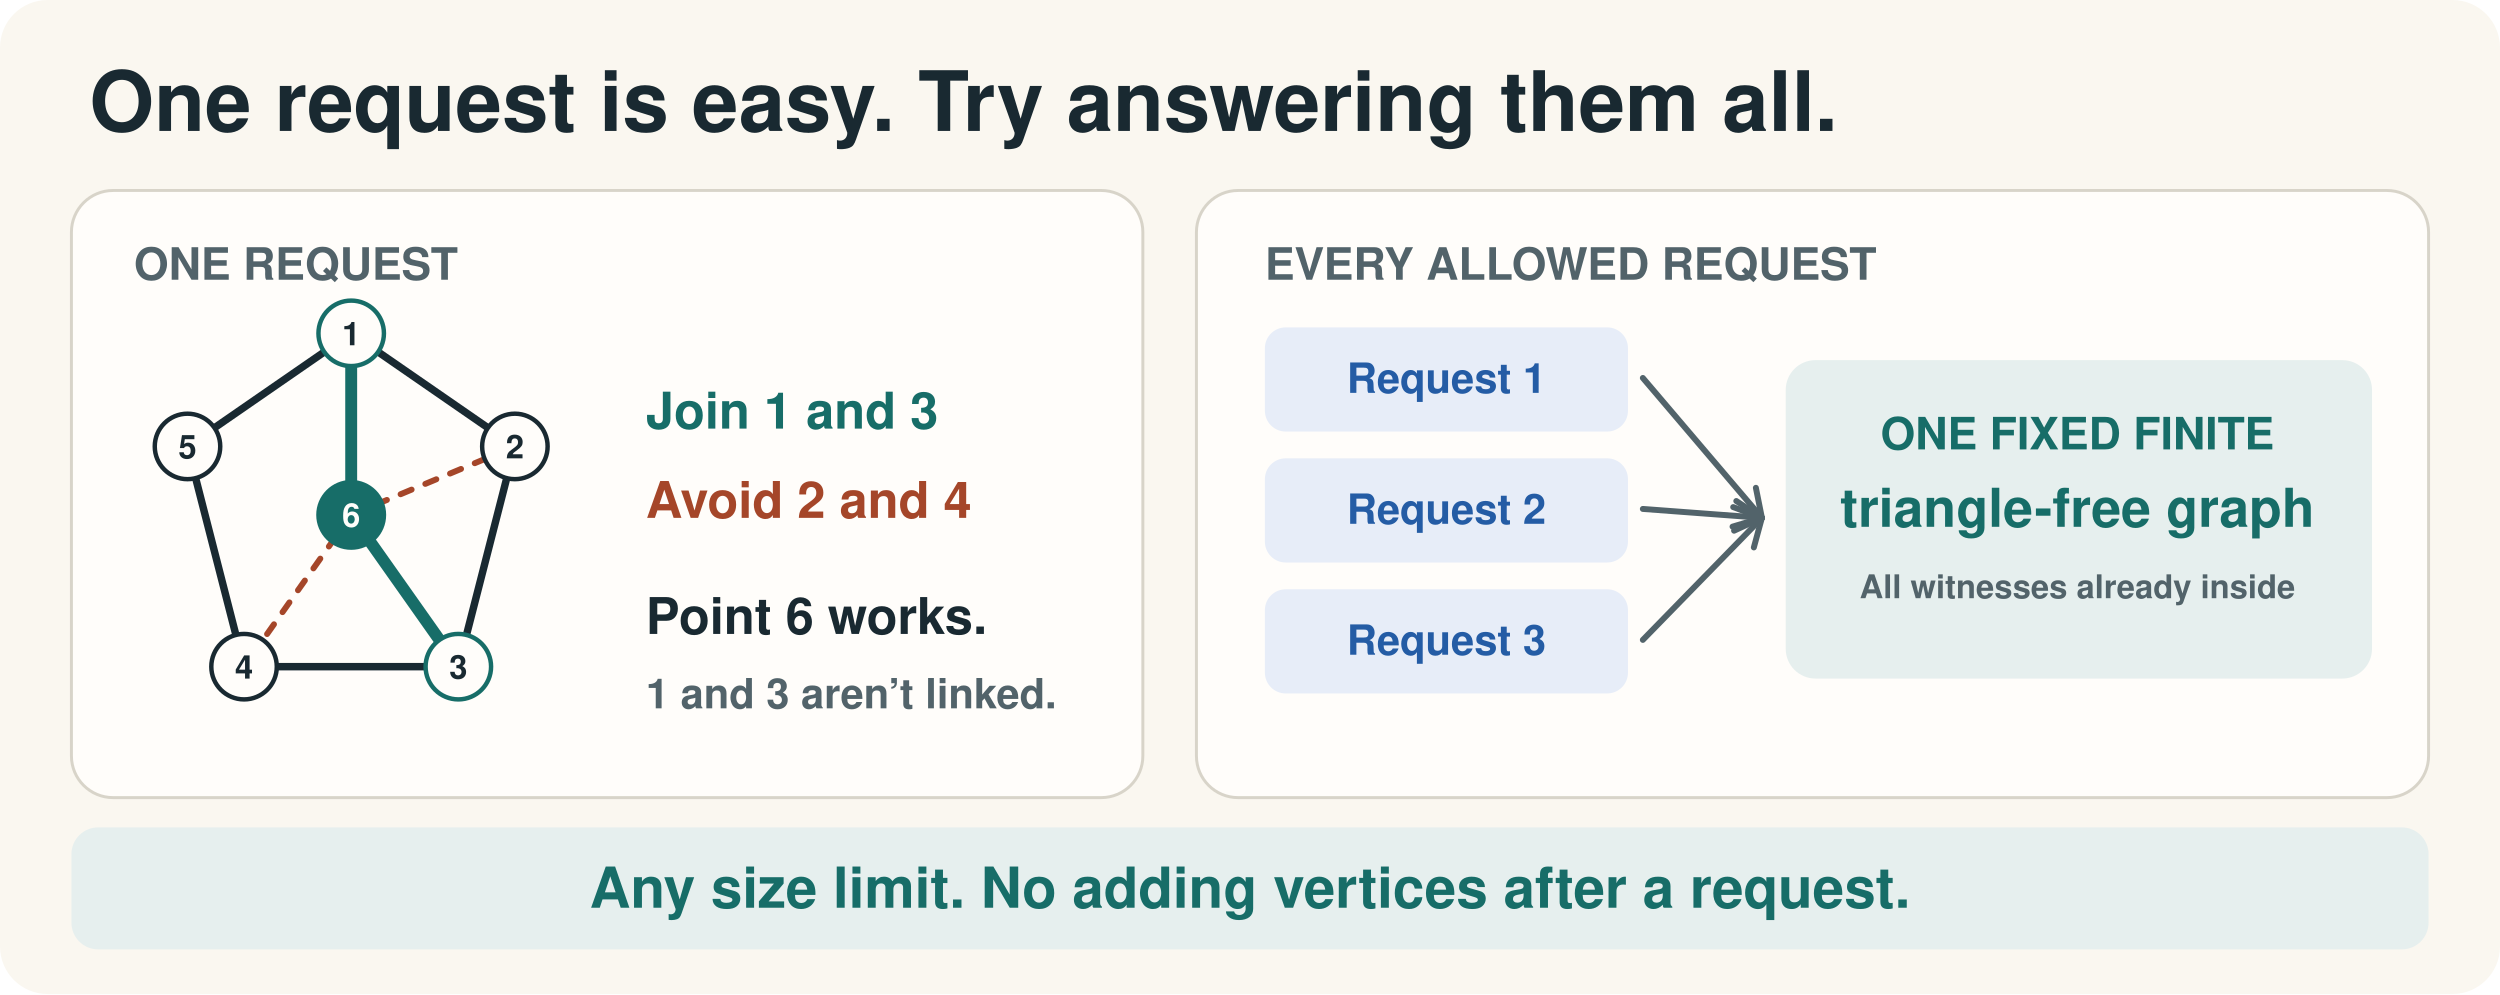
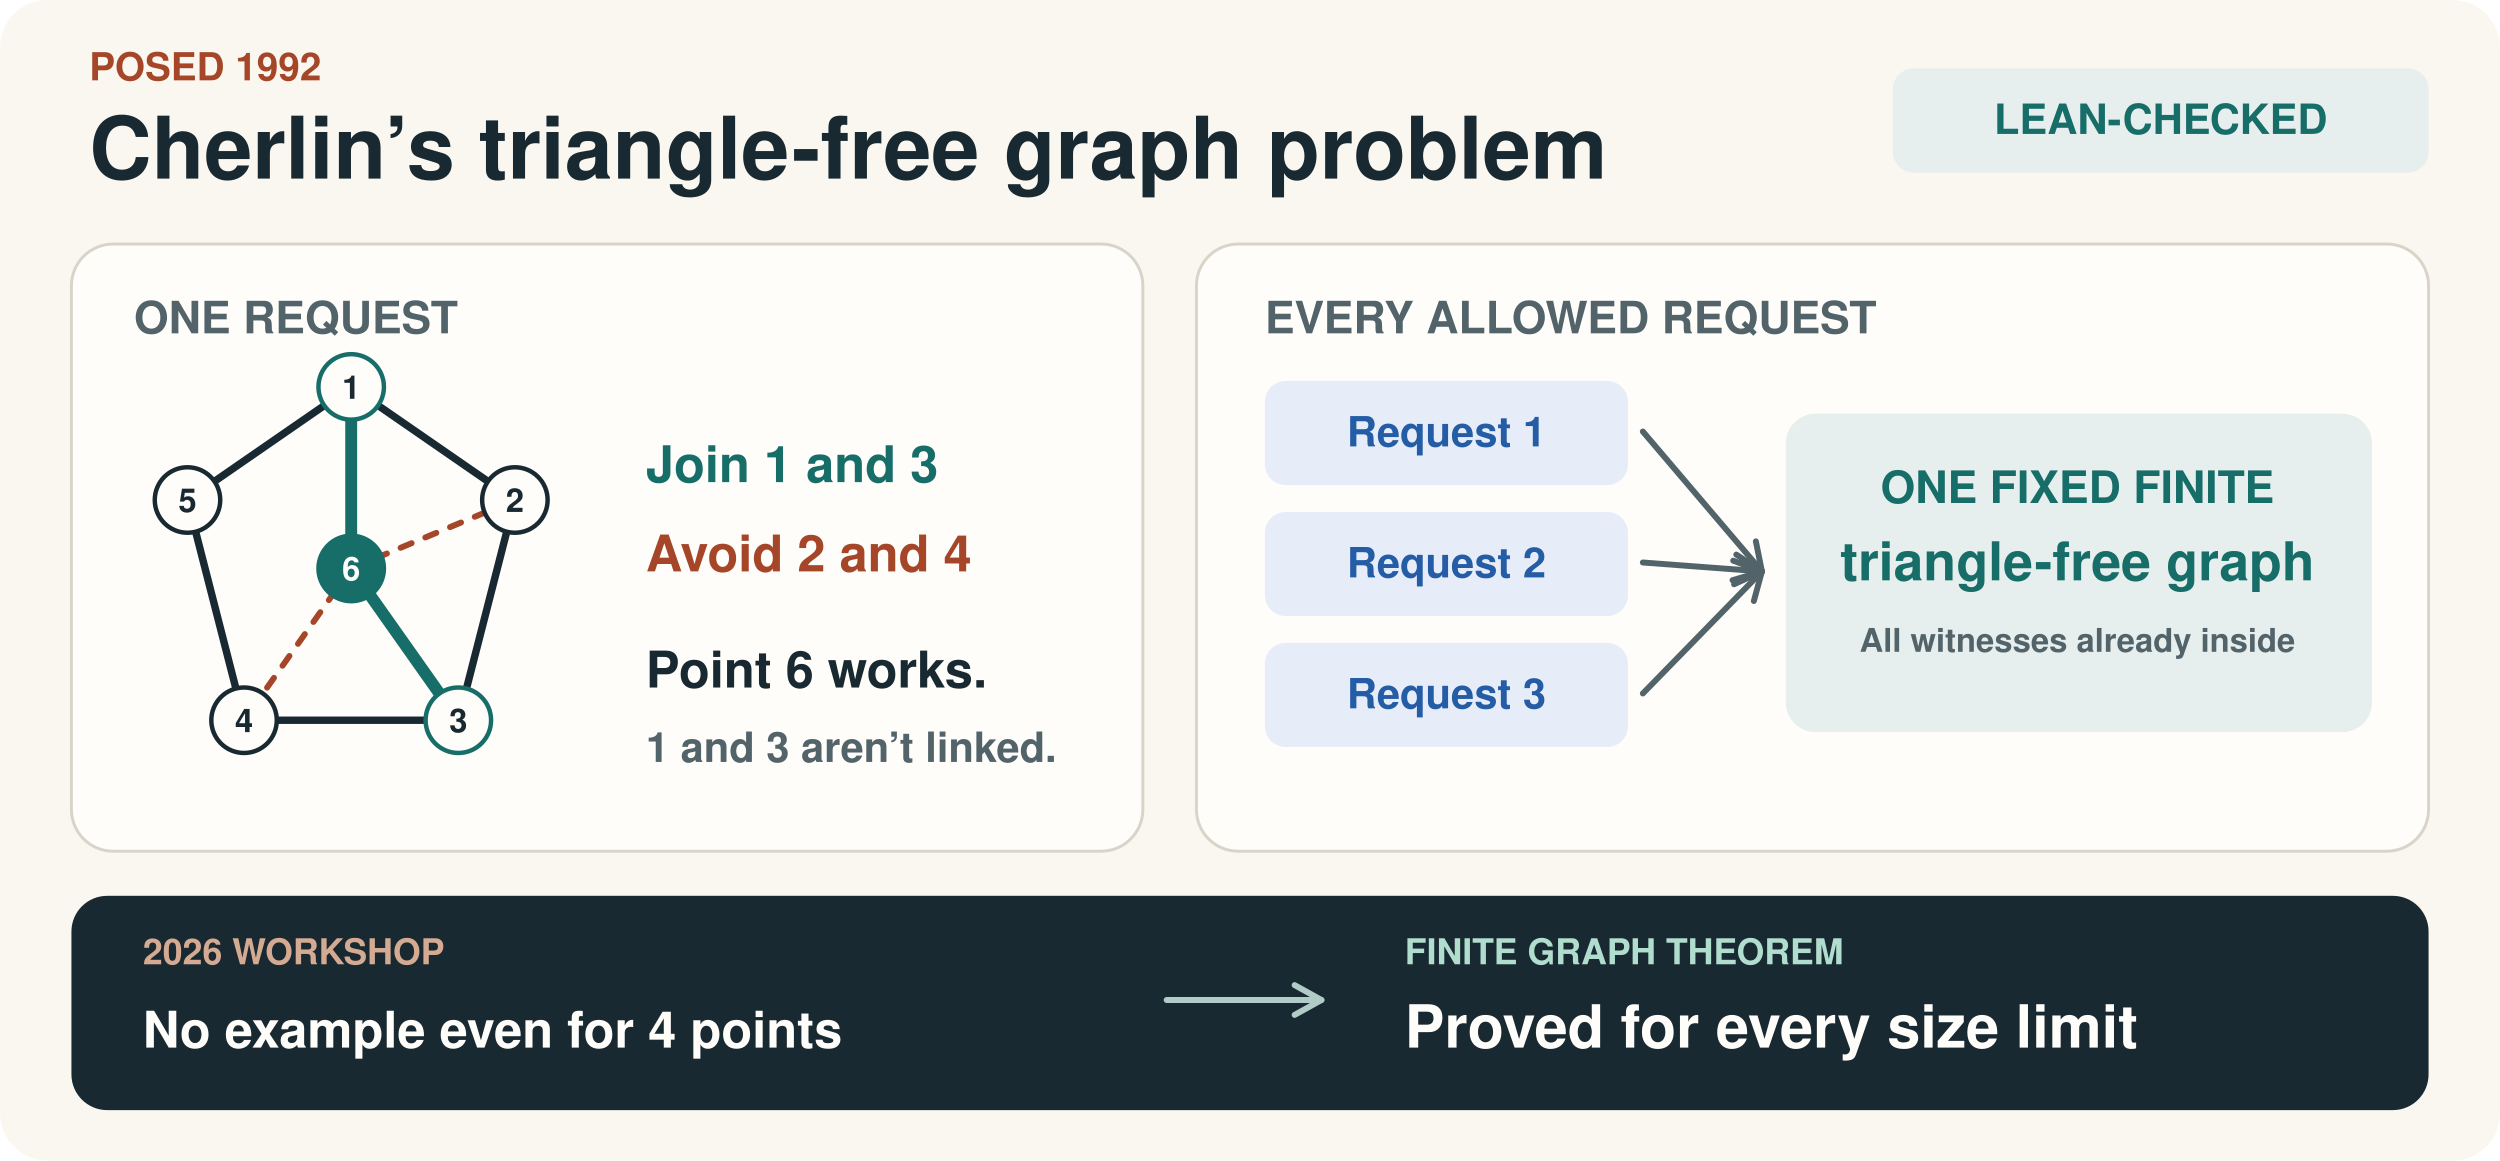
- <svg xmlns="http://www.w3.org/2000/svg" width="840" height="334" viewBox="0 0 840 334" role="img" aria-labelledby="t d">
-   <rect x="0" y="0" width="840" height="334" rx="16" fill="#faf7f0" stroke="none" stroke-width="1" />
+ <svg xmlns="http://www.w3.org/2000/svg" width="840" height="390" viewBox="0 0 840 390" role="img" aria-labelledby="t d">
+   <rect x="0" y="0" width="840" height="390" rx="16" fill="#faf7f0" stroke="none" stroke-width="1" />
  <g font-family="Helvetica, Arial, sans-serif">
-     <text x="30" y="44" font-size="28" fill="#192931" font-weight="700" text-anchor="start">One request is easy. Try answering them all.</text>
-     <rect x="24" y="64" width="360" height="204" rx="14" fill="#fffdfa" stroke="#d8d4c9" stroke-width="1" />
-     <rect x="402" y="64" width="414" height="204" rx="14" fill="#fffdfa" stroke="#d8d4c9" stroke-width="1" />
-     <text x="45" y="94" font-size="15" fill="#52636a" font-weight="700" text-anchor="start">ONE REQUEST</text>
-     <text x="425" y="94" font-size="15" fill="#52636a" font-weight="700" text-anchor="start">EVERY ALLOWED REQUEST</text>
-     <line x1="118" y1="112" x2="173" y2="150" stroke="#192931" stroke-width="2.5" stroke-linecap="round" />
-     <line x1="173" y1="150" x2="154" y2="224" stroke="#192931" stroke-width="2.5" stroke-linecap="round" />
-     <line x1="154" y1="224" x2="82" y2="224" stroke="#192931" stroke-width="2.5" stroke-linecap="round" />
-     <line x1="82" y1="224" x2="63" y2="150" stroke="#192931" stroke-width="2.5" stroke-linecap="round" />
-     <line x1="63" y1="150" x2="118" y2="112" stroke="#192931" stroke-width="2.5" stroke-linecap="round" />
-     <line x1="118" y1="173" x2="118" y2="112" stroke="#176d68" stroke-width="4" stroke-linecap="round" />
-     <line x1="118" y1="173" x2="154" y2="224" stroke="#176d68" stroke-width="4" stroke-linecap="round" />
-     <line x1="118" y1="173" x2="173" y2="150" stroke="#a54629" stroke-width="2" stroke-linecap="round" stroke-dasharray="4 5" />
-     <line x1="118" y1="173" x2="82" y2="224" stroke="#a54629" stroke-width="2" stroke-linecap="round" stroke-dasharray="4 5" />
-     <circle cx="118" cy="112" r="11" fill="#fffdfa" stroke="#176d68" stroke-width="1.5" />
-     <text x="118" y="116" font-size="11" fill="#192931" font-weight="700" text-anchor="middle">1</text>
-     <circle cx="173" cy="150" r="11" fill="#fffdfa" stroke="#192931" stroke-width="1.5" />
-     <text x="173" y="154" font-size="11" fill="#192931" font-weight="700" text-anchor="middle">2</text>
-     <circle cx="154" cy="224" r="11" fill="#fffdfa" stroke="#176d68" stroke-width="1.5" />
-     <text x="154" y="228" font-size="11" fill="#192931" font-weight="700" text-anchor="middle">3</text>
-     <circle cx="82" cy="224" r="11" fill="#fffdfa" stroke="#192931" stroke-width="1.5" />
-     <text x="82" y="228" font-size="11" fill="#192931" font-weight="700" text-anchor="middle">4</text>
-     <circle cx="63" cy="150" r="11" fill="#fffdfa" stroke="#192931" stroke-width="1.5" />
-     <text x="63" y="154" font-size="11" fill="#192931" font-weight="700" text-anchor="middle">5</text>
-     <circle cx="118" cy="173" r="11" fill="#176d68" stroke="#176d68" stroke-width="1.5" />
-     <text x="118" y="177" font-size="11" fill="#fffdfa" font-weight="700" text-anchor="middle">6</text>
-     <text x="217" y="144" font-size="17" fill="#176d68" font-weight="700" text-anchor="start">Join 1 and 3</text>
-     <text x="217" y="174" font-size="17" fill="#a54629" font-weight="700" text-anchor="start">Avoid 2 and 4</text>
-     <text x="217" y="213" font-size="17" fill="#192931" font-weight="600" text-anchor="start">Point 6 works.</text>
-     <text x="217" y="238" font-size="14" fill="#52636a" font-weight="600" text-anchor="start">1 and 3 aren’t linked.</text>
-     <rect x="425" y="110" width="122" height="35" rx="7" fill="#e7edf8" stroke="none" stroke-width="1" />
-     <text x="486" y="132" font-size="14" fill="#245ca5" font-weight="700" text-anchor="middle">Request 1</text>
-     <line x1="552" y1="127" x2="592" y2="174" stroke="#52636a" stroke-width="2" stroke-linecap="round" />
-     <polyline points="589.975,163.906 592,174 582.359,170.387" stroke="#52636a" stroke-width="2" fill="none" stroke-linejoin="round" stroke-linecap="round" />
-     <rect x="425" y="154" width="122" height="35" rx="7" fill="#e7edf8" stroke="none" stroke-width="1" />
-     <text x="486" y="176" font-size="14" fill="#245ca5" font-weight="700" text-anchor="middle">Request 2</text>
-     <line x1="552" y1="171" x2="592" y2="174" stroke="#52636a" stroke-width="2" stroke-linecap="round" />
-     <polyline points="583.399,168.341 592,174 582.651,178.313" stroke="#52636a" stroke-width="2" fill="none" stroke-linejoin="round" stroke-linecap="round" />
-     <rect x="425" y="198" width="122" height="35" rx="7" fill="#e7edf8" stroke="none" stroke-width="1" />
-     <text x="486" y="220" font-size="14" fill="#245ca5" font-weight="700" text-anchor="middle">Request 3</text>
-     <line x1="552" y1="215" x2="592" y2="174" stroke="#52636a" stroke-width="2" stroke-linecap="round" />
-     <polyline points="582.136,176.95 592,174 589.294,183.934" stroke="#52636a" stroke-width="2" fill="none" stroke-linejoin="round" stroke-linecap="round" />
-     <rect x="600" y="121" width="197" height="107" rx="10" fill="#e6efee" stroke="none" stroke-width="1" />
-     <text x="698" y="151" font-size="15" fill="#176d68" font-weight="700" text-anchor="middle">ONE FIXED FINITE</text>
-     <text x="698" y="177" font-size="18" fill="#176d68" font-weight="700" text-anchor="middle">triangle-free graph</text>
-     <text x="698" y="201" font-size="11" fill="#52636a" font-weight="600" text-anchor="middle">All witnesses already inside</text>
-     <rect x="24" y="278" width="792" height="41" rx="9" fill="#e6efee" stroke="none" stroke-width="1" />
-     <text x="420" y="305" font-size="19" fill="#176d68" font-weight="700" text-anchor="middle">Any size limit. No adding vertices after a request.</text>
+     <text x="30" y="27" font-size="13" fill="#a54629" font-weight="700" text-anchor="start">POSED 1992</text>
+     <text x="30" y="60" font-size="29" fill="#192931" font-weight="700" text-anchor="start">Cherlin’s triangle-free graph problem</text>
+     <rect x="636" y="23" width="180" height="35" rx="7" fill="#e6efee" stroke="none" stroke-width="1" />
+     <text x="726" y="45" font-size="14" fill="#176d68" font-weight="700" text-anchor="middle">LEAN-CHECKED</text>
+     <g transform="translate(0 18)">
+       <rect x="24" y="64" width="360" height="204" rx="14" fill="#fffdfa" stroke="#d8d4c9" stroke-width="1" />
+       <rect x="402" y="64" width="414" height="204" rx="14" fill="#fffdfa" stroke="#d8d4c9" stroke-width="1" />
+       <text x="45" y="94" font-size="15" fill="#52636a" font-weight="700" text-anchor="start">ONE REQUEST</text>
+       <text x="425" y="94" font-size="15" fill="#52636a" font-weight="700" text-anchor="start">EVERY ALLOWED REQUEST</text>
+       <line x1="118" y1="112" x2="173" y2="150" stroke="#192931" stroke-width="2.5" stroke-linecap="round" />
+       <line x1="173" y1="150" x2="154" y2="224" stroke="#192931" stroke-width="2.5" stroke-linecap="round" />
+       <line x1="154" y1="224" x2="82" y2="224" stroke="#192931" stroke-width="2.5" stroke-linecap="round" />
+       <line x1="82" y1="224" x2="63" y2="150" stroke="#192931" stroke-width="2.5" stroke-linecap="round" />
+       <line x1="63" y1="150" x2="118" y2="112" stroke="#192931" stroke-width="2.5" stroke-linecap="round" />
+       <line x1="118" y1="173" x2="118" y2="112" stroke="#176d68" stroke-width="4" stroke-linecap="round" />
+       <line x1="118" y1="173" x2="154" y2="224" stroke="#176d68" stroke-width="4" stroke-linecap="round" />
+       <line x1="118" y1="173" x2="173" y2="150" stroke="#a54629" stroke-width="2" stroke-linecap="round" stroke-dasharray="4 5" />
+       <line x1="118" y1="173" x2="82" y2="224" stroke="#a54629" stroke-width="2" stroke-linecap="round" stroke-dasharray="4 5" />
+       <circle cx="118" cy="112" r="11" fill="#fffdfa" stroke="#176d68" stroke-width="1.5" />
+       <text x="118" y="116" font-size="11" fill="#192931" font-weight="700" text-anchor="middle">1</text>
+       <circle cx="173" cy="150" r="11" fill="#fffdfa" stroke="#192931" stroke-width="1.5" />
+       <text x="173" y="154" font-size="11" fill="#192931" font-weight="700" text-anchor="middle">2</text>
+       <circle cx="154" cy="224" r="11" fill="#fffdfa" stroke="#176d68" stroke-width="1.5" />
+       <text x="154" y="228" font-size="11" fill="#192931" font-weight="700" text-anchor="middle">3</text>
+       <circle cx="82" cy="224" r="11" fill="#fffdfa" stroke="#192931" stroke-width="1.5" />
+       <text x="82" y="228" font-size="11" fill="#192931" font-weight="700" text-anchor="middle">4</text>
+       <circle cx="63" cy="150" r="11" fill="#fffdfa" stroke="#192931" stroke-width="1.5" />
+       <text x="63" y="154" font-size="11" fill="#192931" font-weight="700" text-anchor="middle">5</text>
+       <circle cx="118" cy="173" r="11" fill="#176d68" stroke="#176d68" stroke-width="1.5" />
+       <text x="118" y="177" font-size="11" fill="#fffdfa" font-weight="700" text-anchor="middle">6</text>
+       <text x="217" y="144" font-size="17" fill="#176d68" font-weight="700" text-anchor="start">Join 1 and 3</text>
+       <text x="217" y="174" font-size="17" fill="#a54629" font-weight="700" text-anchor="start">Avoid 2 and 4</text>
+       <text x="217" y="213" font-size="17" fill="#192931" font-weight="600" text-anchor="start">Point 6 works.</text>
+       <text x="217" y="238" font-size="14" fill="#52636a" font-weight="600" text-anchor="start">1 and 3 aren’t linked.</text>
+       <rect x="425" y="110" width="122" height="35" rx="7" fill="#e7edf8" stroke="none" stroke-width="1" />
+       <text x="486" y="132" font-size="14" fill="#245ca5" font-weight="700" text-anchor="middle">Request 1</text>
+       <line x1="552" y1="127" x2="592" y2="174" stroke="#52636a" stroke-width="2" stroke-linecap="round" />
+       <polyline points="589.975,163.906 592,174 582.359,170.387" stroke="#52636a" stroke-width="2" fill="none" stroke-linejoin="round" stroke-linecap="round" />
+       <rect x="425" y="154" width="122" height="35" rx="7" fill="#e7edf8" stroke="none" stroke-width="1" />
+       <text x="486" y="176" font-size="14" fill="#245ca5" font-weight="700" text-anchor="middle">Request 2</text>
+       <line x1="552" y1="171" x2="592" y2="174" stroke="#52636a" stroke-width="2" stroke-linecap="round" />
+       <polyline points="583.399,168.341 592,174 582.651,178.313" stroke="#52636a" stroke-width="2" fill="none" stroke-linejoin="round" stroke-linecap="round" />
+       <rect x="425" y="198" width="122" height="35" rx="7" fill="#e7edf8" stroke="none" stroke-width="1" />
+       <text x="486" y="220" font-size="14" fill="#245ca5" font-weight="700" text-anchor="middle">Request 3</text>
+       <line x1="552" y1="215" x2="592" y2="174" stroke="#52636a" stroke-width="2" stroke-linecap="round" />
+       <polyline points="582.136,176.95 592,174 589.294,183.934" stroke="#52636a" stroke-width="2" fill="none" stroke-linejoin="round" stroke-linecap="round" />
+       <rect x="600" y="121" width="197" height="107" rx="10" fill="#e6efee" stroke="none" stroke-width="1" />
+       <text x="698" y="151" font-size="15" fill="#176d68" font-weight="700" text-anchor="middle">ONE FIXED FINITE</text>
+       <text x="698" y="177" font-size="18" fill="#176d68" font-weight="700" text-anchor="middle">triangle-free graph</text>
+       <text x="698" y="201" font-size="11" fill="#52636a" font-weight="600" text-anchor="middle">All witnesses already inside</text>
+     </g>
+     <rect x="24" y="301" width="792" height="72" rx="12" fill="#192931" stroke="none" stroke-width="1" />
+     <text x="48" y="324" font-size="12" fill="#d4ab92" font-weight="700" text-anchor="start">2026 WORKSHOP</text>
+     <text x="48" y="352" font-size="17" fill="#fffdfa" font-weight="700" text-anchor="start">No example even for 4 points</text>
+     <line x1="392" y1="336" x2="444" y2="336" stroke="#b1ccc7" stroke-width="2" stroke-linecap="round" />
+     <polyline points="435,331 444,336 435,341" stroke="#b1ccc7" stroke-width="2" fill="none" stroke-linejoin="round" stroke-linecap="round" />
+     <text x="472" y="324" font-size="12" fill="#b1ddcf" font-weight="700" text-anchor="start">FINITE GRAPH THEOREM</text>
+     <text x="472" y="352" font-size="20" fill="#fffdfa" font-weight="700" text-anchor="start">Proved for every size limit</text>
  </g>
</svg>
